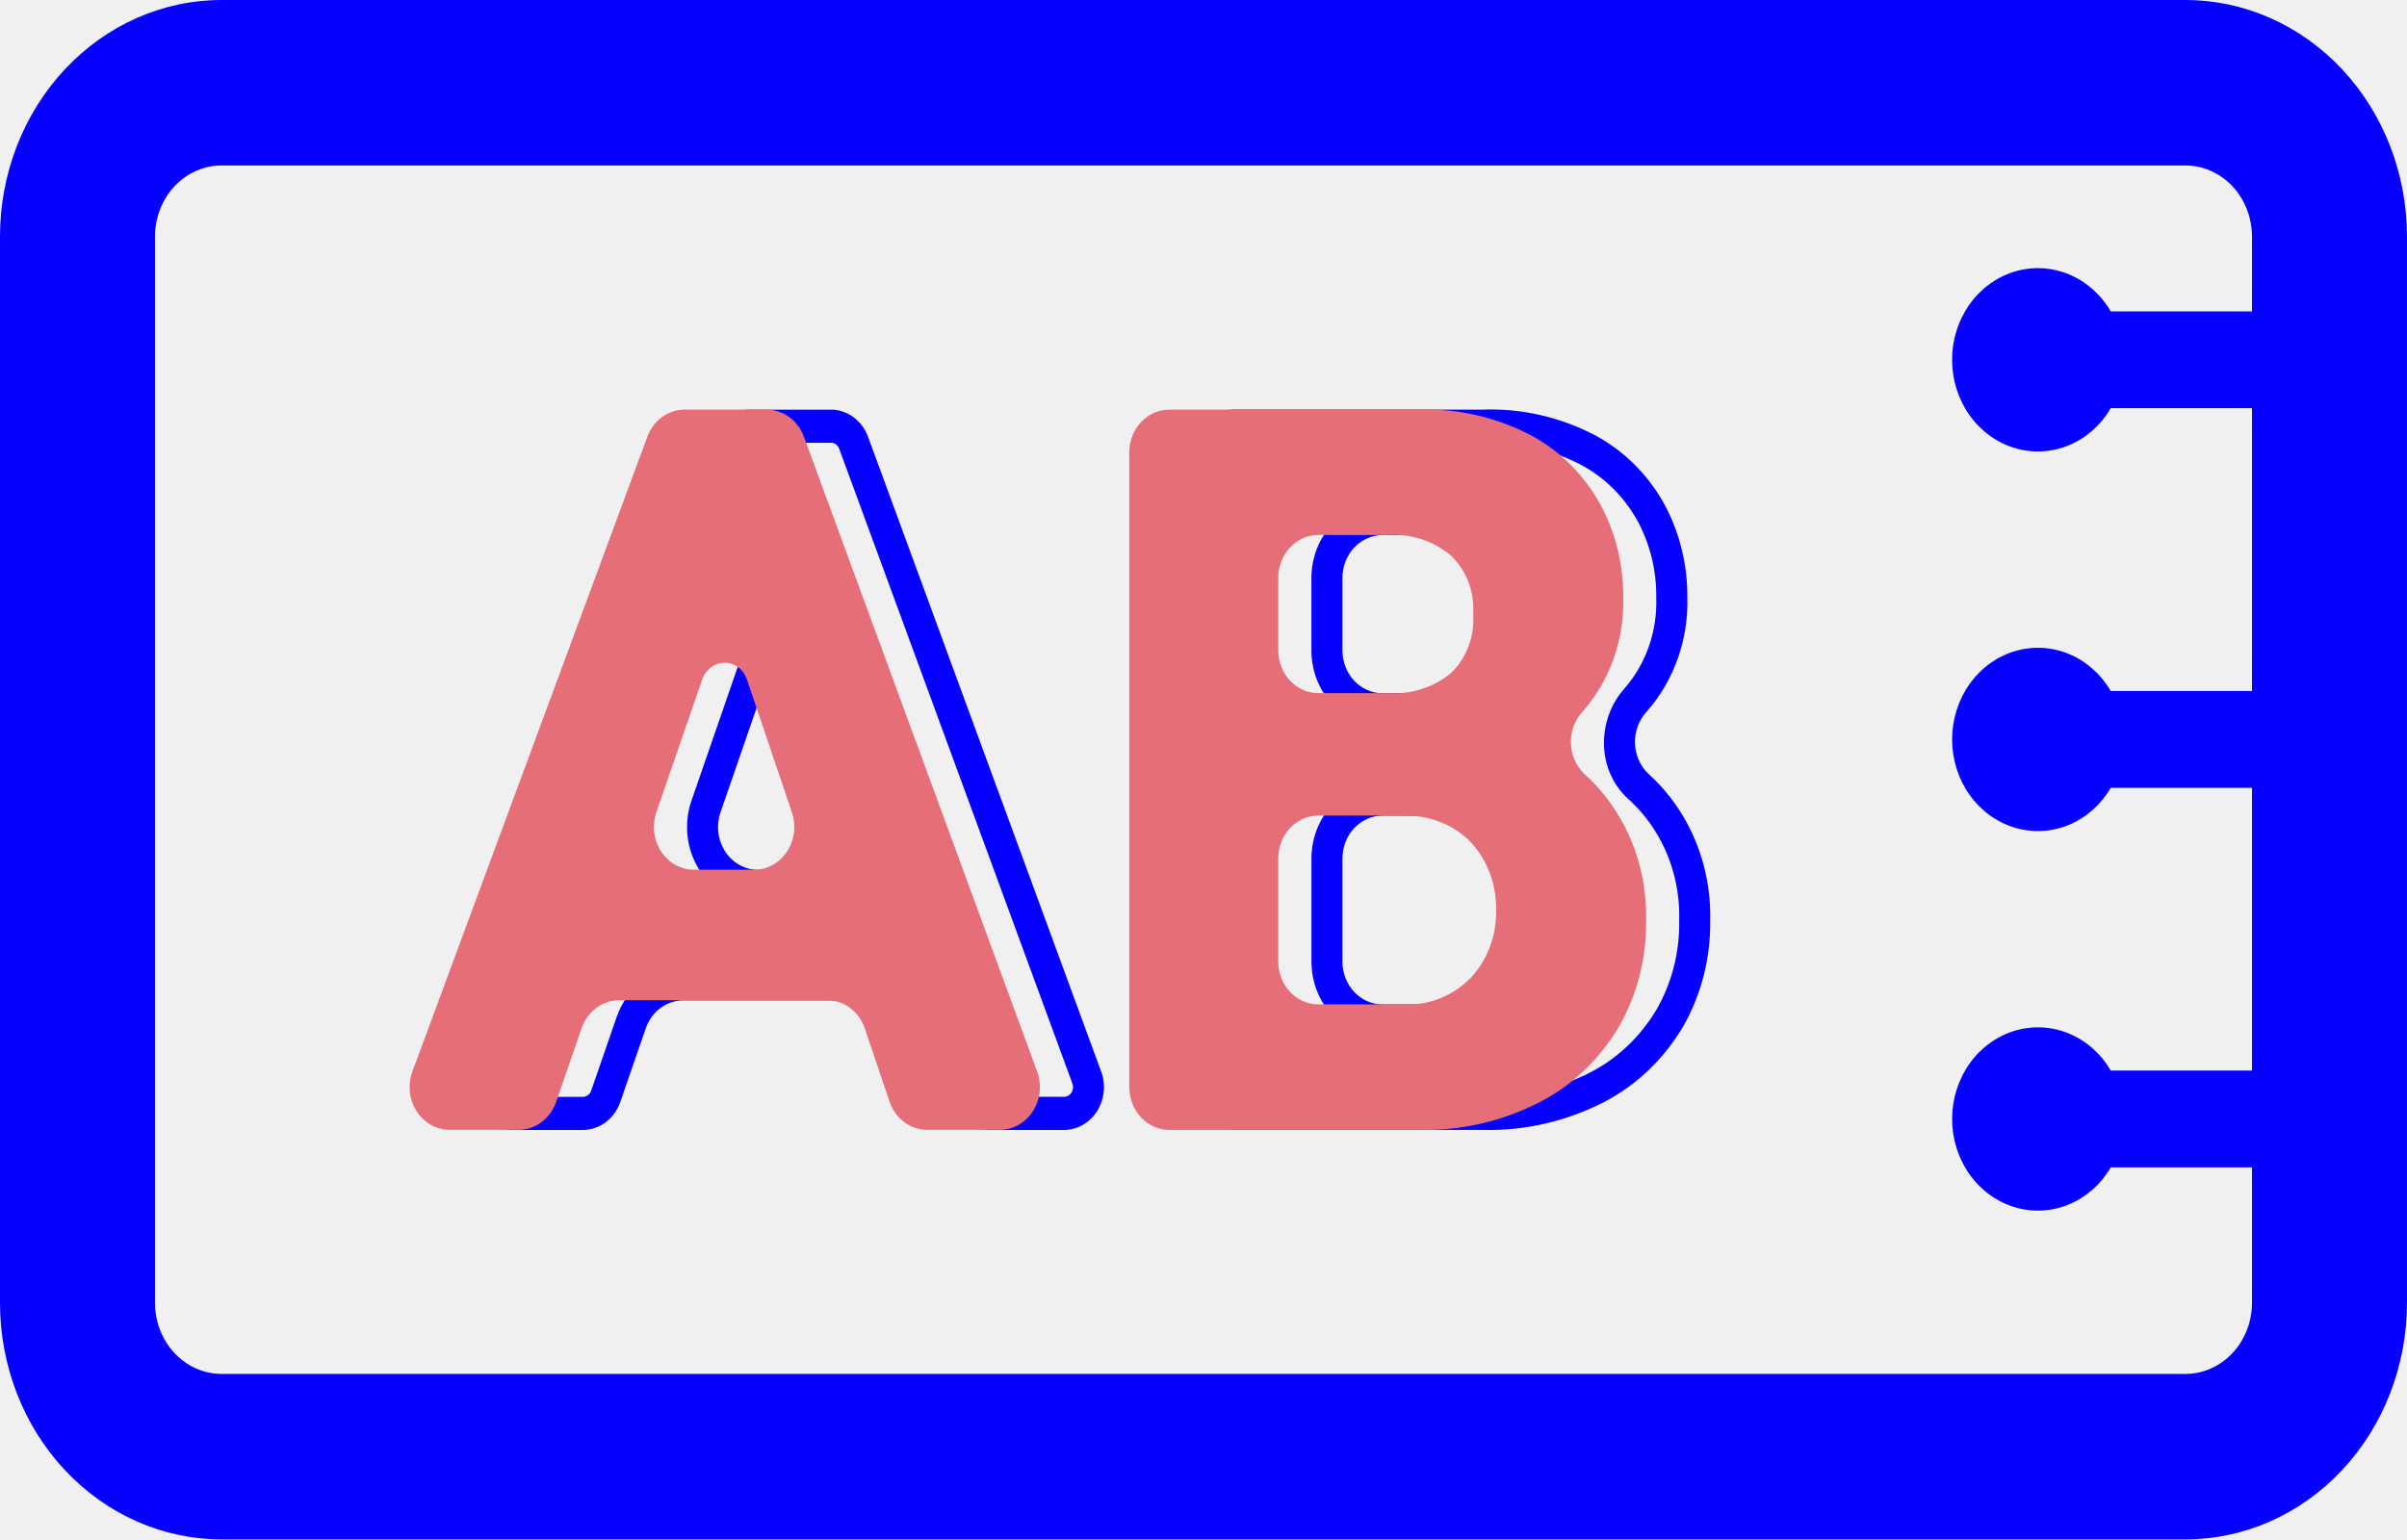
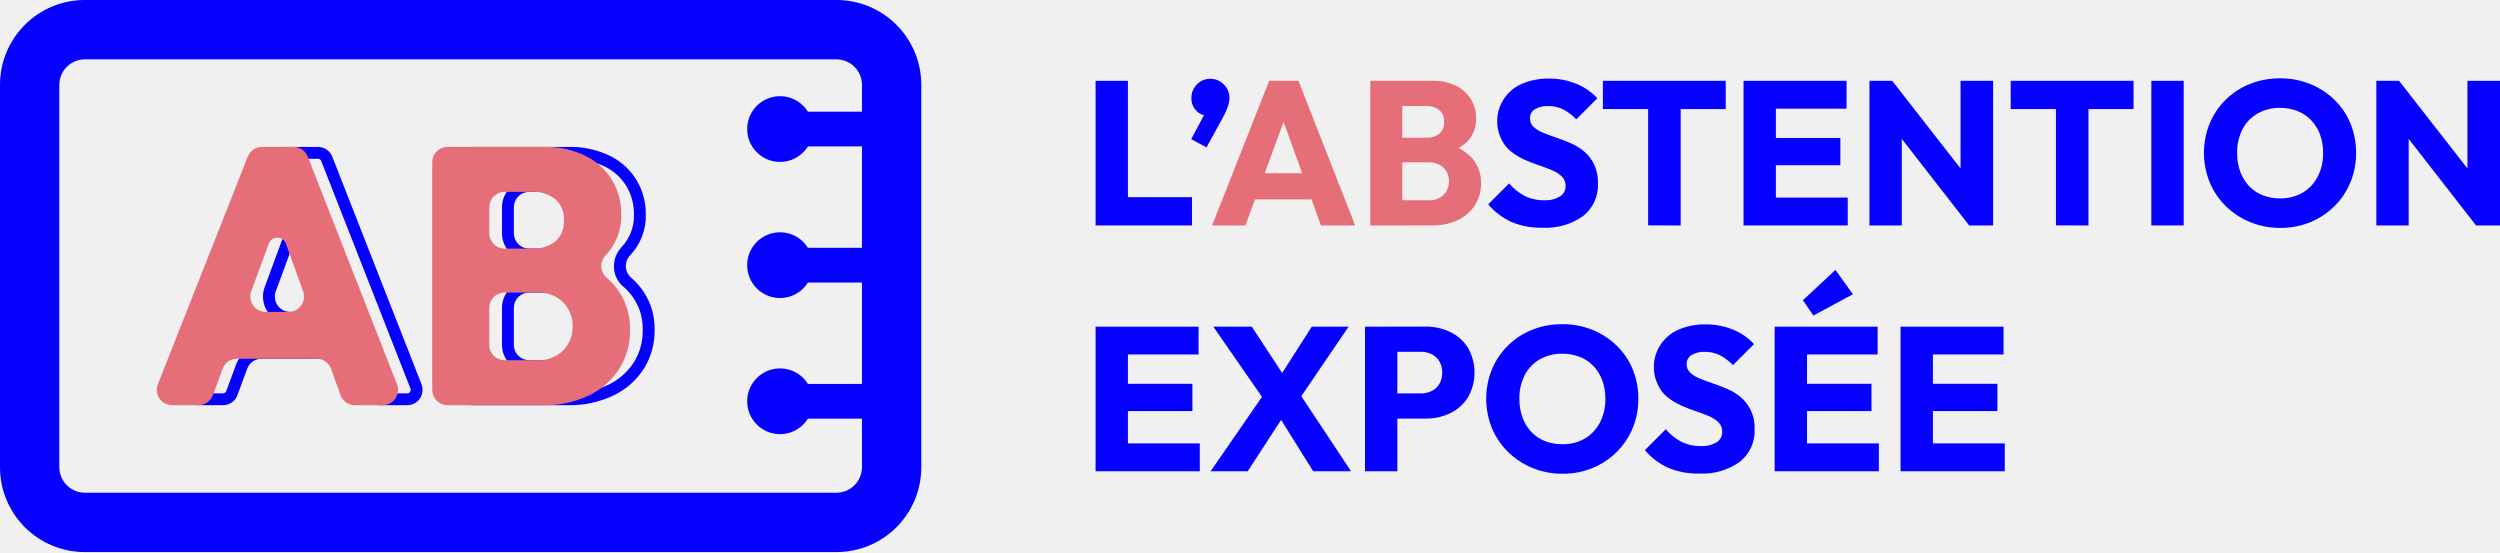
- <svg xmlns="http://www.w3.org/2000/svg" width="347" height="222" viewBox="0 0 347 222" fill="none">
-   <g clip-path="url(#clip0_274_482)">
-     <path d="M119.77 63.841C120.032 63.841 120.288 63.925 120.505 64.082C120.721 64.24 120.888 64.464 120.984 64.724L154.603 156.259C154.683 156.47 154.712 156.699 154.689 156.926C154.666 157.153 154.592 157.37 154.472 157.558C154.352 157.747 154.191 157.901 154.002 158.007C153.814 158.114 153.603 158.169 153.39 158.168H142.911C142.643 158.168 142.382 158.08 142.162 157.915C141.943 157.751 141.776 157.518 141.684 157.249L138.125 146.704C137.405 144.591 136.096 142.765 134.373 141.473C132.65 140.18 130.598 139.484 128.493 139.479H98.513C96.419 139.485 94.378 140.174 92.661 141.454C90.944 142.733 89.634 144.543 88.906 146.639L85.232 157.271C85.139 157.537 84.973 157.767 84.754 157.93C84.536 158.092 84.276 158.18 84.01 158.18H74.072C73.859 158.18 73.649 158.124 73.461 158.018C73.273 157.911 73.112 157.757 72.993 157.568C72.873 157.38 72.799 157.163 72.776 156.937C72.753 156.711 72.782 156.482 72.861 156.271L106.726 64.739C106.822 64.478 106.989 64.255 107.205 64.098C107.422 63.941 107.678 63.857 107.94 63.858H119.781L119.77 63.841ZM109.291 130.215H117.985C119.629 130.215 121.248 129.791 122.707 128.981C124.165 128.171 125.42 126.998 126.364 125.561C127.309 124.124 127.916 122.465 128.134 120.725C128.352 118.984 128.175 117.213 127.617 115.561L121.138 96.387C120.588 94.76 119.584 93.352 118.261 92.355C116.937 91.357 115.359 90.819 113.739 90.813C112.12 90.806 110.538 91.332 109.207 92.318C107.877 93.305 106.862 94.704 106.302 96.328L99.679 115.485C99.108 117.139 98.919 118.916 99.129 120.665C99.339 122.413 99.941 124.082 100.885 125.529C101.828 126.975 103.085 128.157 104.548 128.973C106.011 129.788 107.637 130.215 109.287 130.215H109.291ZM119.777 59.084H107.935C106.779 59.086 105.649 59.459 104.693 60.154C103.737 60.849 102.998 61.835 102.573 62.984L68.707 154.516C68.361 155.451 68.234 156.462 68.338 157.461C68.441 158.46 68.771 159.417 69.3 160.248C69.829 161.08 70.54 161.761 71.371 162.231C72.202 162.702 73.129 162.949 74.07 162.949H84.008C85.188 162.949 86.34 162.563 87.308 161.842C88.277 161.121 89.015 160.101 89.424 158.918L93.097 148.289C93.505 147.106 94.243 146.086 95.212 145.366C96.18 144.645 97.331 144.259 98.511 144.26H128.491C129.678 144.26 130.836 144.651 131.808 145.38C132.779 146.108 133.517 147.139 133.92 148.332L137.479 158.875C137.882 160.068 138.62 161.099 139.591 161.829C140.563 162.558 141.721 162.949 142.909 162.949H153.388C154.327 162.948 155.252 162.701 156.081 162.231C156.911 161.761 157.621 161.082 158.149 160.253C158.678 159.423 159.009 158.468 159.113 157.471C159.218 156.474 159.093 155.465 158.75 154.531L125.142 62.989C124.719 61.837 123.981 60.848 123.025 60.149C122.068 59.451 120.938 59.077 119.779 59.075L119.777 59.084ZM109.287 125.441C108.357 125.441 107.44 125.201 106.616 124.741C105.791 124.281 105.083 123.615 104.551 122.8C104.02 121.985 103.68 121.044 103.562 120.059C103.444 119.073 103.551 118.071 103.873 117.139L110.493 97.982C110.736 97.276 111.177 96.668 111.754 96.24C112.332 95.811 113.019 95.582 113.723 95.585C114.426 95.588 115.112 95.822 115.686 96.256C116.261 96.689 116.697 97.301 116.935 98.008L123.414 117.182C123.729 118.113 123.829 119.112 123.706 120.093C123.584 121.074 123.241 122.009 122.709 122.819C122.176 123.629 121.469 124.29 120.647 124.747C119.825 125.203 118.912 125.441 117.985 125.441H109.287Z" fill="#0600FF" />
-     <path d="M213.911 63.841C218.714 63.68 223.484 64.755 227.817 66.975C231.216 68.751 234.062 71.54 236.01 75.005C237.862 78.378 238.817 82.227 238.772 86.138C238.858 88.548 238.496 90.953 237.707 93.213C236.917 95.472 235.717 97.543 234.174 99.304C233.177 100.418 232.404 101.737 231.9 103.18C231.397 104.624 231.175 106.163 231.247 107.701C231.314 109.15 231.661 110.569 232.266 111.868C232.871 113.168 233.72 114.319 234.761 115.251C235.428 115.85 236.058 116.492 236.649 117.175C240.304 121.412 242.254 127.013 242.079 132.771C242.158 137.277 241.03 141.713 238.828 145.556C236.5 149.473 233.195 152.618 229.285 154.638C224.403 157.122 219.037 158.329 213.632 158.159H177.813C177.468 158.158 177.137 158.011 176.893 157.751C176.649 157.49 176.511 157.136 176.511 156.767V65.233C176.511 64.864 176.649 64.51 176.893 64.249C177.137 63.989 177.468 63.842 177.813 63.841H213.911ZM199.296 104.741H209.777C213.844 104.891 217.835 103.543 221.081 100.922C222.657 99.35 223.914 97.448 224.776 95.336C225.637 93.224 226.084 90.945 226.089 88.641C226.093 86.337 225.656 84.057 224.804 81.941C223.951 79.824 222.702 77.917 221.132 76.337C217.896 73.643 213.878 72.248 209.777 72.396H199.296C196.581 72.4 193.979 73.553 192.059 75.604C190.14 77.655 189.06 80.435 189.056 83.335V93.814C189.06 96.714 190.14 99.494 192.059 101.545C193.979 103.596 196.581 104.75 199.296 104.753V104.741ZM199.296 149.628H211.569C213.956 149.736 216.339 149.318 218.568 148.401C220.798 147.483 222.826 146.084 224.528 144.293C226.122 142.566 227.375 140.513 228.211 138.258C229.047 136.002 229.45 133.59 229.395 131.165C229.431 127.914 228.66 124.711 227.16 121.882C225.676 119.086 223.495 116.785 220.859 115.234C218.01 113.595 214.812 112.772 211.576 112.848H199.303C196.588 112.851 193.986 114.005 192.066 116.056C190.147 118.106 189.067 120.887 189.063 123.787V138.681C189.066 141.582 190.146 144.363 192.065 146.414C193.985 148.465 196.588 149.619 199.303 149.623L199.296 149.628ZM213.917 59.075H177.813C176.283 59.075 174.815 59.724 173.732 60.88C172.65 62.036 172.042 63.605 172.042 65.24V156.774C172.042 158.41 172.65 159.978 173.732 161.134C174.815 162.29 176.283 162.94 177.813 162.94H213.632C219.749 163.118 225.817 161.726 231.327 158.882C235.954 156.461 239.864 152.719 242.624 148.072C245.261 143.47 246.621 138.164 246.547 132.769C246.722 125.811 244.349 119.054 239.934 113.936C239.216 113.106 238.451 112.325 237.641 111.597C237.051 111.036 236.575 110.352 236.242 109.587C235.909 108.821 235.726 107.991 235.705 107.148C235.684 106.304 235.825 105.465 236.12 104.682C236.415 103.899 236.856 103.189 237.418 102.596L237.467 102.538C241.349 98.103 243.428 92.205 243.25 86.135C243.288 81.379 242.124 76.701 239.878 72.594C237.502 68.355 234.035 64.935 229.891 62.741C224.923 60.154 219.443 58.893 213.92 59.065L213.917 59.075ZM199.303 99.975C197.772 99.974 196.305 99.324 195.223 98.168C194.14 97.012 193.532 95.444 193.532 93.809V83.331C193.532 81.695 194.14 80.128 195.223 78.972C196.305 77.816 197.772 77.166 199.303 77.165H209.784C212.857 77.022 215.879 78.035 218.324 80.029C219.452 81.067 220.338 82.371 220.912 83.838C221.486 85.305 221.732 86.895 221.63 88.481C221.756 90.104 221.522 91.736 220.947 93.244C220.373 94.752 219.474 96.095 218.324 97.163C215.863 99.117 212.847 100.106 209.784 99.965L199.303 99.975ZM199.303 144.849C197.772 144.849 196.304 144.198 195.222 143.042C194.14 141.885 193.532 140.317 193.532 138.681V123.787C193.532 122.152 194.14 120.584 195.223 119.428C196.305 118.272 197.772 117.622 199.303 117.621H211.576C214.045 117.545 216.489 118.156 218.67 119.395C220.598 120.521 222.194 122.2 223.277 124.243C224.396 126.352 224.968 128.741 224.935 131.165C224.986 132.97 224.695 134.768 224.078 136.45C223.462 138.132 222.534 139.663 221.349 140.951C220.059 142.285 218.525 143.32 216.843 143.992C215.162 144.664 213.369 144.958 211.576 144.856L199.303 144.849Z" fill="#0600FF" />
-     <path d="M93.329 62.968L59.462 154.5C59.116 155.434 58.989 156.445 59.092 157.444C59.195 158.443 59.526 159.4 60.054 160.232C60.583 161.063 61.294 161.744 62.125 162.215C62.957 162.686 63.883 162.932 64.824 162.933H74.764C75.944 162.932 77.096 162.546 78.064 161.825C79.032 161.104 79.77 160.084 80.178 158.901L83.851 148.272C84.26 147.09 84.999 146.07 85.966 145.35C86.934 144.63 88.085 144.243 89.265 144.243H119.245C120.432 144.242 121.591 144.633 122.563 145.362C123.534 146.091 124.272 147.122 124.675 148.315L128.234 158.858C128.637 160.051 129.375 161.082 130.346 161.812C131.318 162.541 132.476 162.932 133.663 162.933H144.142C145.082 162.933 146.008 162.688 146.84 162.219C147.671 161.75 148.382 161.071 148.912 160.241C149.442 159.411 149.773 158.455 149.879 157.457C149.984 156.459 149.859 155.449 149.516 154.514L115.9 62.989C115.478 61.837 114.74 60.848 113.784 60.149C112.827 59.451 111.696 59.077 110.538 59.075H98.696C97.54 59.074 96.409 59.445 95.452 60.139C94.495 60.833 93.756 61.819 93.329 62.968ZM94.623 117.12L101.243 97.963C101.487 97.258 101.928 96.651 102.506 96.224C103.083 95.796 103.77 95.568 104.473 95.571C105.176 95.574 105.86 95.807 106.435 96.24C107.01 96.672 107.446 97.283 107.685 97.989L114.164 117.163C114.479 118.094 114.579 119.093 114.456 120.074C114.333 121.055 113.991 121.99 113.459 122.8C112.926 123.61 112.219 124.271 111.397 124.728C110.575 125.184 109.662 125.422 108.735 125.422H100.041C99.111 125.423 98.194 125.183 97.369 124.724C96.544 124.264 95.835 123.598 95.303 122.783C94.77 121.967 94.431 121.027 94.312 120.041C94.194 119.055 94.301 118.053 94.623 117.12Z" fill="#E66E78" />
-     <path d="M230.693 113.938C229.974 113.108 229.208 112.327 228.398 111.599C227.808 111.038 227.332 110.354 226.999 109.589C226.666 108.824 226.484 107.994 226.463 107.15C226.442 106.307 226.583 105.468 226.877 104.685C227.172 103.902 227.613 103.192 228.175 102.598L228.226 102.541C232.106 98.105 234.185 92.21 234.008 86.142C234.048 81.386 232.882 76.707 230.635 72.601C228.259 68.362 224.793 64.942 220.649 62.748C215.682 60.162 210.202 58.9 204.679 59.072H168.57C167.039 59.073 165.572 59.722 164.49 60.879C163.407 62.035 162.799 63.603 162.799 65.238V156.772C162.799 158.407 163.407 159.975 164.49 161.131C165.572 162.287 167.039 162.937 168.57 162.938H204.39C210.508 163.115 216.576 161.723 222.086 158.88C226.713 156.458 230.623 152.717 233.383 148.069C236.018 143.467 237.378 138.161 237.304 132.767C237.478 125.81 235.106 119.056 230.693 113.938ZM200.529 77.158C203.602 77.014 206.625 78.028 209.069 80.022C210.197 81.06 211.084 82.364 211.658 83.831C212.232 85.298 212.478 86.888 212.376 88.474C212.501 90.097 212.267 91.729 211.693 93.237C211.118 94.745 210.219 96.088 209.069 97.156C206.608 99.11 203.593 100.1 200.529 99.958H190.05C188.52 99.958 187.052 99.308 185.97 98.152C184.887 96.996 184.279 95.428 184.279 93.793V83.314C184.279 81.679 184.887 80.111 185.97 78.954C187.052 77.798 188.52 77.148 190.05 77.148L200.529 77.158ZM212.094 140.937C210.805 142.271 209.271 143.306 207.59 143.978C205.909 144.65 204.116 144.944 202.324 144.842H190.05C188.52 144.842 187.052 144.193 185.97 143.036C184.887 141.88 184.279 140.312 184.279 138.677V123.78C184.279 122.144 184.887 120.576 185.97 119.42C187.052 118.264 188.52 117.614 190.05 117.614H202.324C204.792 117.538 207.237 118.15 209.418 119.388C211.346 120.513 212.941 122.192 214.022 124.236C215.143 126.344 215.716 128.734 215.683 131.158C215.733 132.962 215.442 134.758 214.826 136.438C214.21 138.119 213.282 139.649 212.099 140.937H212.094Z" fill="#E66E78" />
-     <path d="M315.065 0H31.933C23.465 -1.99298e-07 15.344 3.593 9.355 9.989C3.367 16.386 0.002 25.061 0 34.107V187.879C0 196.926 3.364 205.603 9.353 212.001C15.341 218.399 23.464 221.993 31.933 221.993H315.065C323.534 221.993 331.656 218.399 337.645 212.001C343.633 205.603 346.998 196.926 346.998 187.879V34.107C346.996 25.061 343.631 16.386 337.643 9.989C331.654 3.593 323.533 -1.99298e-07 315.065 0ZM315.065 198.131H31.933C29.391 198.126 26.954 197.045 25.157 195.124C23.36 193.204 22.348 190.601 22.343 187.886V34.107C22.348 31.392 23.36 28.789 25.157 26.869C26.954 24.948 29.391 23.867 31.933 23.862H315.065C317.607 23.867 320.043 24.948 321.841 26.869C323.638 28.789 324.65 31.392 324.655 34.107V44.908H304.296C302.876 42.469 300.751 40.59 298.242 39.556C295.734 38.522 292.978 38.389 290.393 39.178C287.807 39.966 285.533 41.633 283.913 43.926C282.294 46.219 281.418 49.014 281.418 51.886C281.418 54.759 282.294 57.553 283.913 59.846C285.533 62.139 287.807 63.806 290.393 64.595C292.978 65.383 295.734 65.251 298.242 64.217C300.751 63.183 302.876 61.304 304.296 58.864H324.655V99.653H304.296C302.876 97.214 300.751 95.335 298.243 94.302C295.735 93.268 292.98 93.136 290.395 93.925C287.81 94.713 285.536 96.38 283.917 98.673C282.298 100.965 281.423 103.759 281.423 106.631C281.423 109.503 282.298 112.296 283.917 114.589C285.536 116.881 287.81 118.548 290.395 119.337C292.98 120.126 295.735 119.993 298.243 118.959C300.751 117.926 302.876 116.048 304.296 113.609H324.655V154.387H304.296C302.876 151.949 300.751 150.07 298.243 149.037C295.735 148.003 292.98 147.871 290.395 148.66C287.81 149.448 285.536 151.115 283.917 153.408C282.298 155.7 281.423 158.494 281.423 161.366C281.423 164.238 282.298 167.031 283.917 169.324C285.536 171.617 287.81 173.283 290.395 174.072C292.98 174.86 295.735 174.728 298.243 173.695C300.751 172.661 302.876 170.783 304.296 168.344H324.655V187.886C324.65 190.601 323.638 193.204 321.841 195.124C320.043 197.045 317.607 198.126 315.065 198.131Z" fill="#0600FF" />
+ <svg xmlns="http://www.w3.org/2000/svg" width="797" height="176" viewBox="0 0 797 176" fill="none">
+   <g clip-path="url(#clip0_376_853)">
+     <path d="M101.375 50.615C101.597 50.614 101.814 50.68 101.997 50.805C102.18 50.93 102.322 51.108 102.402 51.315L130.858 123.875C130.926 124.043 130.951 124.225 130.931 124.404C130.912 124.584 130.849 124.756 130.747 124.905C130.646 125.055 130.509 125.177 130.35 125.262C130.19 125.346 130.012 125.39 129.831 125.389H120.962C120.735 125.389 120.514 125.319 120.329 125.189C120.143 125.058 120.002 124.874 119.925 124.661L116.911 116.302C116.303 114.625 115.195 113.176 113.737 112.151C112.278 111.126 110.54 110.575 108.758 110.572H83.382C81.61 110.577 79.882 111.123 78.429 112.138C76.976 113.152 75.867 114.587 75.25 116.249L72.141 124.674C72.063 124.885 71.922 125.068 71.737 125.197C71.552 125.326 71.332 125.396 71.107 125.397H62.693C62.513 125.397 62.335 125.353 62.175 125.268C62.016 125.184 61.88 125.062 61.779 124.912C61.677 124.763 61.614 124.591 61.595 124.411C61.576 124.232 61.601 124.05 61.668 123.883L90.334 51.315C90.415 51.109 90.556 50.932 90.739 50.808C90.922 50.683 91.138 50.617 91.359 50.618H101.383L101.375 50.615ZM92.504 103.226H99.864C101.255 103.226 102.626 102.891 103.86 102.249C105.095 101.607 106.157 100.677 106.956 99.538C107.756 98.399 108.27 97.084 108.454 95.704C108.639 94.324 108.489 92.92 108.017 91.611L102.532 76.409C102.067 75.12 101.217 74.004 100.097 73.214C98.977 72.424 97.641 71.998 96.271 71.992C94.901 71.987 93.562 72.404 92.436 73.185C91.31 73.967 90.452 75.076 89.977 76.362L84.371 91.548C83.887 92.859 83.727 94.268 83.905 95.655C84.082 97.041 84.592 98.365 85.391 99.511C86.189 100.658 87.253 101.595 88.492 102.242C89.73 102.889 91.106 103.226 92.504 103.226ZM101.383 46.834H91.359C90.38 46.834 89.424 47.129 88.615 47.68C87.805 48.231 87.18 49.013 86.82 49.924L58.154 122.492C57.862 123.233 57.755 124.034 57.842 124.826C57.93 125.618 58.209 126.376 58.657 127.035C59.105 127.694 59.706 128.233 60.41 128.606C61.113 128.98 61.897 129.175 62.693 129.176H71.107C72.105 129.175 73.08 128.869 73.899 128.298C74.718 127.727 75.343 126.918 75.689 125.981L78.798 117.555C79.144 116.617 79.769 115.808 80.588 115.237C81.407 114.665 82.382 114.359 83.38 114.359H108.756C109.761 114.359 110.742 114.669 111.564 115.247C112.387 115.825 113.011 116.643 113.352 117.589L116.366 125.947C116.707 126.893 117.331 127.711 118.153 128.288C118.975 128.866 119.955 129.176 120.96 129.176H129.829C130.625 129.176 131.409 128.981 132.112 128.61C132.815 128.238 133.417 127.7 133.866 127.042C134.314 126.384 134.595 125.627 134.684 124.836C134.773 124.045 134.668 123.244 134.378 122.503L105.921 49.935C105.563 49.022 104.939 48.238 104.129 47.685C103.32 47.132 102.363 46.835 101.383 46.834ZM92.504 99.441C91.716 99.441 90.941 99.251 90.243 98.886C89.545 98.522 88.945 97.994 88.495 97.347C88.045 96.701 87.758 95.955 87.658 95.174C87.558 94.392 87.648 93.599 87.921 92.859L93.527 77.672C93.733 77.113 94.105 76.632 94.594 76.292C95.083 75.953 95.664 75.772 96.259 75.774C96.854 75.777 97.434 75.962 97.92 76.305C98.406 76.648 98.775 77.132 98.977 77.692L104.461 92.895C104.728 93.633 104.812 94.425 104.709 95.202C104.605 95.98 104.315 96.721 103.865 97.363C103.414 98.005 102.816 98.529 102.12 98.891C101.424 99.252 100.652 99.441 99.868 99.441H92.504Z" fill="#0600FF" />
+     <path d="M181.058 50.615C185.123 50.487 189.159 51.339 192.826 53.099C195.704 54.506 198.113 56.716 199.761 59.463C201.33 62.138 202.139 65.19 202.101 68.291C202.173 70.202 201.866 72.109 201.198 73.901C200.529 75.692 199.512 77.334 198.205 78.729C197.363 79.613 196.709 80.659 196.284 81.803C195.858 82.948 195.67 84.167 195.731 85.387C195.788 86.535 196.082 87.66 196.594 88.69C197.106 89.719 197.825 90.632 198.706 91.37C199.27 91.846 199.804 92.356 200.304 92.897C203.399 96.255 205.05 100.697 204.9 105.262C204.967 108.834 204.012 112.351 202.146 115.397C200.176 118.502 197.379 120.996 194.071 122.598C189.938 124.565 185.396 125.521 180.821 125.387H150.502C150.21 125.387 149.93 125.27 149.723 125.063C149.516 124.857 149.4 124.576 149.4 124.284V51.718C149.4 51.425 149.516 51.145 149.723 50.938C149.93 50.732 150.21 50.615 150.502 50.615H181.058ZM168.688 83.038H177.557C180.999 83.157 184.377 82.088 187.125 80.01C188.459 78.764 189.523 77.257 190.252 75.582C190.982 73.908 191.36 72.101 191.364 70.275C191.369 68.448 190.999 66.64 190.277 64.962C189.556 63.284 188.498 61.772 187.17 60.519C184.431 58.383 181.028 57.277 177.557 57.395H168.688C166.39 57.398 164.187 58.312 162.562 59.938C160.937 61.564 160.023 63.768 160.02 66.068V74.373C160.023 76.672 160.937 78.877 162.562 80.503C164.187 82.129 166.39 83.043 168.688 83.046V83.038ZM168.688 118.622H179.076C181.096 118.707 183.112 118.376 184.999 117.649C186.886 116.921 188.603 115.814 190.045 114.394C191.394 113.025 192.454 111.398 193.162 109.61C193.869 107.822 194.21 105.909 194.164 103.987C194.195 101.409 193.542 98.87 192.272 96.627C191.018 94.41 189.172 92.585 186.941 91.357C184.529 90.057 181.822 89.405 179.083 89.465H168.695C166.397 89.467 164.194 90.382 162.569 92.008C160.944 93.633 160.03 95.838 160.028 98.137V109.946C160.03 112.245 160.944 114.449 162.569 116.075C164.194 117.701 166.397 118.616 168.695 118.618L168.688 118.622ZM181.065 46.834H150.502C149.207 46.834 147.964 47.349 147.048 48.265C146.132 49.182 145.617 50.425 145.617 51.722V124.288C145.617 125.584 146.132 126.827 147.048 127.744C147.964 128.661 149.207 129.176 150.502 129.176H180.821C185.998 129.318 191.134 128.218 195.799 125.968C199.715 124.047 203.024 121.08 205.361 117.396C207.592 113.748 208.744 109.542 208.682 105.266C208.77 102.08 208.137 98.916 206.831 96.01C205.526 93.104 203.581 90.53 201.142 88.481C200.643 88.036 200.24 87.493 199.958 86.886C199.676 86.28 199.522 85.621 199.504 84.953C199.486 84.284 199.606 83.618 199.855 82.998C200.104 82.377 200.478 81.813 200.953 81.343L200.985 81.297C204.27 77.78 206.029 73.105 205.879 68.293C205.913 64.522 204.926 60.813 203.024 57.558C201.013 54.197 198.079 51.486 194.572 49.746C190.368 47.694 185.729 46.694 181.054 46.832L181.065 46.834ZM168.695 79.257C168.054 79.258 167.418 79.131 166.825 78.886C166.233 78.64 165.694 78.28 165.24 77.826C164.787 77.372 164.427 76.833 164.182 76.24C163.936 75.647 163.81 75.011 163.81 74.369V66.064C163.81 65.422 163.936 64.786 164.182 64.193C164.427 63.6 164.787 63.061 165.24 62.607C165.694 62.153 166.233 61.793 166.825 61.547C167.418 61.302 168.054 61.176 168.695 61.176H177.565C180.166 61.061 182.724 61.864 184.793 63.447C185.748 64.269 186.498 65.303 186.984 66.466C187.47 67.629 187.678 68.89 187.592 70.147C187.698 71.434 187.5 72.727 187.014 73.922C186.527 75.118 185.766 76.182 184.793 77.028C182.71 78.578 180.158 79.363 177.565 79.25L168.695 79.257ZM168.695 114.833C168.054 114.834 167.418 114.707 166.825 114.462C166.233 114.216 165.694 113.856 165.24 113.402C164.787 112.949 164.427 112.41 164.182 111.816C163.936 111.223 163.81 110.588 163.81 109.946V98.139C163.81 97.497 163.936 96.862 164.182 96.268C164.427 95.675 164.787 95.136 165.24 94.682C165.694 94.228 166.233 93.868 166.825 93.623C167.418 93.377 168.054 93.251 168.695 93.251H179.083C181.173 93.191 183.242 93.675 185.088 94.655C186.72 95.549 188.07 96.88 188.986 98.501C189.934 100.172 190.419 102.067 190.391 103.988C190.433 105.42 190.186 106.845 189.664 108.178C189.142 109.512 188.356 110.726 187.353 111.747C186.261 112.804 184.963 113.624 183.541 114.156C182.118 114.689 180.6 114.922 179.083 114.841L168.695 114.833Z" fill="#0600FF" />
+     <path d="M78.996 49.92L50.33 122.488C50.037 123.229 49.93 124.03 50.018 124.822C50.106 125.614 50.385 126.372 50.833 127.031C51.28 127.69 51.882 128.23 52.585 128.603C53.289 128.976 54.073 129.171 54.869 129.172H63.281C64.279 129.172 65.254 128.866 66.073 128.295C66.892 127.724 67.517 126.915 67.863 125.978L70.974 117.551C71.319 116.613 71.944 115.804 72.763 115.233C73.583 114.661 74.557 114.355 75.556 114.355H100.945C101.95 114.355 102.93 114.666 103.752 115.244C104.574 115.822 105.198 116.639 105.539 117.585L108.553 125.944C108.894 126.889 109.519 127.707 110.341 128.285C111.163 128.863 112.144 129.172 113.149 129.172H122.019C122.813 129.171 123.596 128.976 124.298 128.603C125.001 128.231 125.602 127.693 126.049 127.035C126.496 126.378 126.776 125.621 126.865 124.83C126.954 124.04 126.848 123.24 126.557 122.5L98.108 49.932C97.75 49.019 97.126 48.234 96.317 47.681C95.507 47.128 94.55 46.831 93.57 46.83H83.546C82.566 46.828 81.607 47.122 80.795 47.673C79.984 48.224 79.357 49.008 78.996 49.92ZM80.091 92.852L85.697 77.664C85.903 77.106 86.275 76.624 86.764 76.285C87.253 75.945 87.834 75.765 88.429 75.767C89.024 75.769 89.604 75.954 90.09 76.297C90.576 76.641 90.945 77.125 91.147 77.685L96.632 92.888C96.897 93.626 96.982 94.417 96.878 95.195C96.773 95.972 96.484 96.713 96.033 97.356C95.582 97.997 94.984 98.521 94.288 98.883C93.593 99.245 92.82 99.434 92.036 99.434H84.681C83.893 99.434 83.117 99.245 82.418 98.88C81.72 98.516 81.12 97.989 80.669 97.342C80.218 96.696 79.93 95.95 79.829 95.168C79.729 94.386 79.819 93.592 80.091 92.852Z" fill="#E66E78" />
+     <path d="M195.262 90.331C194.655 89.672 194.006 89.053 193.32 88.477C192.82 88.032 192.417 87.49 192.135 86.883C191.853 86.276 191.698 85.618 191.681 84.949C191.663 84.28 191.783 83.615 192.032 82.994C192.281 82.373 192.655 81.81 193.131 81.339L193.172 81.295C196.457 77.778 198.217 73.103 198.067 68.291C198.1 64.52 197.114 60.811 195.211 57.556C193.201 54.195 190.267 51.483 186.759 49.744C182.555 47.693 177.917 46.693 173.241 46.83H142.682C142.04 46.83 141.405 46.956 140.812 47.202C140.219 47.447 139.681 47.807 139.227 48.261C138.773 48.715 138.414 49.254 138.168 49.847C137.923 50.44 137.797 51.076 137.797 51.718V124.284C137.797 124.926 137.923 125.562 138.168 126.155C138.414 126.748 138.773 127.287 139.227 127.741C139.681 128.195 140.219 128.555 140.812 128.8C141.405 129.046 142.04 129.172 142.682 129.172H172.997C178.174 129.315 183.31 128.215 187.975 125.964C191.892 124.044 195.201 121.077 197.537 117.392C199.769 113.745 200.921 109.538 200.858 105.262C201.006 99.746 198.999 94.39 195.262 90.331ZM169.731 61.172C172.332 61.058 174.891 61.861 176.959 63.443C177.914 64.265 178.664 65.299 179.15 66.462C179.635 67.626 179.843 68.886 179.756 70.144C179.865 71.43 179.67 72.725 179.185 73.921C178.701 75.118 177.942 76.184 176.969 77.032C174.886 78.582 172.334 79.366 169.741 79.254H160.869C159.574 79.254 158.331 78.739 157.415 77.822C156.499 76.905 155.984 75.662 155.984 74.366V66.06C155.984 65.418 156.111 64.783 156.356 64.19C156.602 63.597 156.961 63.058 157.415 62.604C157.869 62.15 158.407 61.79 159 61.544C159.592 61.299 160.228 61.172 160.869 61.172H169.731ZM179.52 111.736C178.428 112.793 177.129 113.613 175.706 114.145C174.283 114.677 172.765 114.911 171.248 114.83H160.86C159.564 114.83 158.322 114.315 157.406 113.398C156.49 112.482 155.975 111.238 155.975 109.942V98.139C155.975 96.843 156.49 95.6 157.406 94.683C158.322 93.766 159.564 93.251 160.86 93.251H171.248C173.337 93.192 175.406 93.675 177.252 94.655C178.884 95.549 180.235 96.881 181.152 98.501C182.099 100.173 182.584 102.067 182.555 103.989C182.597 105.417 182.35 106.84 181.83 108.171C181.309 109.502 180.525 110.715 179.526 111.736H179.52Z" fill="#E66E78" />
+     <path d="M266.68 0H27.029C19.86 0 12.985 2.849 7.917 7.921C2.848 12.993 0 19.873 0 27.046V148.956C-8.68938e-09 152.508 0.699 156.025 2.057 159.306C3.416 162.587 5.407 165.569 7.917 168.08C10.427 170.591 13.406 172.583 16.685 173.942C19.965 175.301 23.479 176 27.029 176H266.68C270.229 176 273.744 175.301 277.023 173.942C280.302 172.583 283.282 170.591 285.792 168.08C288.302 165.569 290.293 162.587 291.651 159.306C293.009 156.025 293.708 152.508 293.708 148.956V27.046C293.708 23.494 293.009 19.977 291.651 16.696C290.293 13.414 288.302 10.433 285.792 7.921C283.282 5.41 280.302 3.418 277.023 2.059C273.744 0.7 270.229 0 266.68 0ZM266.68 157.077H27.029C24.877 157.073 22.816 156.216 21.294 154.694C19.773 153.172 18.916 151.109 18.912 148.956V27.046C18.916 24.893 19.772 22.829 21.294 21.307C22.815 19.785 24.877 18.927 27.029 18.924H266.68C268.831 18.927 270.893 19.785 272.415 21.307C273.936 22.829 274.793 24.893 274.797 27.046V35.61H257.562C256.361 33.677 254.562 32.188 252.44 31.368C250.317 30.549 247.985 30.444 245.797 31.069C243.609 31.694 241.684 33.016 240.314 34.833C238.944 36.651 238.202 38.866 238.202 41.142C238.202 43.419 238.944 45.634 240.314 47.452C241.684 49.269 243.609 50.591 245.797 51.216C247.985 51.841 250.317 51.736 252.44 50.917C254.562 50.097 256.361 48.608 257.562 46.675H274.797V79.004H257.562C256.361 77.07 254.562 75.58 252.439 74.76C250.315 73.941 247.983 73.835 245.795 74.461C243.606 75.086 241.681 76.408 240.31 78.225C238.94 80.043 238.198 82.259 238.198 84.536C238.198 86.813 238.94 89.029 240.31 90.847C241.681 92.665 243.606 93.986 245.795 94.611C247.983 95.237 250.315 95.131 252.439 94.312C254.562 93.492 256.361 92.002 257.562 90.068H274.797V122.399H257.562C256.361 120.466 254.563 118.976 252.44 118.157C250.317 117.337 247.985 117.232 245.797 117.857C243.609 118.482 241.684 119.803 240.313 121.621C238.943 123.439 238.202 125.654 238.202 127.931C238.202 130.207 238.943 132.422 240.313 134.24C241.684 136.057 243.609 137.379 245.797 138.004C247.985 138.629 250.317 138.524 252.44 137.704C254.563 136.885 256.361 135.395 257.562 133.462H274.797V148.956C274.792 151.109 273.935 153.172 272.414 154.694C270.893 156.216 268.831 157.073 266.68 157.077Z" fill="#0600FF" />
+     <path d="M349.273 71.87V25.762H359.582V71.87H349.273ZM357.237 71.87V62.856H380.014V71.87H357.237Z" fill="#0600FF" />
+     <path d="M379.75 44.374L384.514 35.429L387.517 34.643C387.233 35.222 386.858 35.751 386.407 36.21C386.215 36.416 385.982 36.581 385.724 36.693C385.466 36.805 385.187 36.863 384.905 36.863C384.24 36.855 383.583 36.709 382.977 36.434C382.371 36.159 381.829 35.761 381.384 35.266C380.871 34.746 380.468 34.129 380.199 33.45C379.93 32.771 379.8 32.045 379.818 31.315C379.799 30.499 379.945 29.688 380.248 28.931C380.55 28.173 381.003 27.485 381.579 26.907C382.133 26.325 382.802 25.865 383.543 25.556C384.284 25.246 385.082 25.094 385.885 25.11C386.677 25.107 387.461 25.265 388.19 25.574C388.919 25.883 389.578 26.337 390.127 26.907C390.72 27.475 391.189 28.16 391.504 28.919C391.819 29.677 391.973 30.493 391.956 31.315C391.933 32.137 391.79 32.951 391.53 33.731C391.104 34.974 390.57 36.178 389.932 37.327L384.637 46.993L379.75 44.374Z" fill="#0600FF" />
+     <path d="M386.41 71.87L404.618 25.762H413.951L432.029 71.87H421.123L407.351 33.663H411.133L397.037 71.87H386.41ZM396.851 63.574V55.215H421.915V63.574H396.851Z" fill="#E66E78" />
+     <path d="M436.859 71.87V25.762H447.042V71.87H436.859ZM444.755 71.87V63.837H455.591C456.441 63.882 457.29 63.752 458.087 63.454C458.884 63.156 459.611 62.698 460.223 62.107C460.785 61.534 461.226 60.853 461.518 60.105C461.811 59.357 461.949 58.557 461.925 57.755C461.94 56.68 461.671 55.621 461.144 54.685C460.623 53.779 459.862 53.034 458.944 52.534C457.91 51.988 456.753 51.719 455.584 51.752H444.761V43.916H454.748C456.2 43.98 457.629 43.54 458.795 42.672C459.339 42.198 459.765 41.603 460.037 40.934C460.309 40.265 460.42 39.541 460.361 38.822C460.409 38.117 460.292 37.411 460.02 36.76C459.749 36.108 459.329 35.529 458.795 35.067C457.637 34.18 456.205 33.728 454.748 33.792H444.761V25.759H456.703C459.319 25.686 461.914 26.245 464.268 27.39C466.23 28.366 467.871 29.885 468.996 31.767C470.058 33.59 470.609 35.667 470.592 37.777C470.677 40.47 469.692 43.087 467.852 45.055C465.633 47.196 462.807 48.599 459.761 49.072L460.021 45.613C463.433 46.093 466.596 47.675 469.028 50.117C471.118 52.39 472.241 55.388 472.158 58.476C472.196 60.87 471.552 63.226 470.303 65.269C468.994 67.332 467.141 68.993 464.949 70.068C462.338 71.33 459.462 71.947 456.564 71.866L444.755 71.87Z" fill="#E66E78" />
+     <path d="M491.685 72.593C488.315 72.684 484.963 72.06 481.851 70.763C479.003 69.451 476.475 67.534 474.441 65.146L481.098 58.485C482.477 60.102 484.15 61.444 486.027 62.44C487.982 63.41 490.143 63.891 492.324 63.842C494.072 63.941 495.809 63.521 497.319 62.635C497.879 62.289 498.339 61.802 498.653 61.223C498.968 60.644 499.126 59.993 499.112 59.335C499.132 58.784 499.043 58.235 498.848 57.719C498.653 57.204 498.357 56.733 497.977 56.334C497.084 55.463 496.03 54.775 494.874 54.309C493.571 53.742 492.157 53.208 490.632 52.706C489.067 52.191 487.531 51.593 486.03 50.912C484.519 50.236 483.094 49.381 481.787 48.365C480.478 47.329 479.419 46.012 478.689 44.51C477.883 42.912 477.415 41.164 477.316 39.377C477.218 37.59 477.489 35.801 478.114 34.124C478.739 32.447 479.704 30.917 480.948 29.631C482.193 28.345 483.689 27.33 485.344 26.65C488.013 25.548 490.879 25.004 493.765 25.051C496.809 25.01 499.828 25.589 502.641 26.754C505.144 27.781 507.394 29.341 509.233 31.326L502.51 38.051C501.299 36.752 499.874 35.669 498.299 34.849C496.824 34.142 495.206 33.785 493.571 33.807C492.089 33.731 490.617 34.083 489.329 34.819C488.832 35.12 488.425 35.547 488.149 36.058C487.873 36.569 487.738 37.144 487.759 37.724C487.743 38.244 487.839 38.761 488.042 39.24C488.245 39.719 488.549 40.148 488.934 40.498C489.849 41.298 490.9 41.929 492.037 42.36C493.319 42.886 494.733 43.41 496.279 43.931C497.824 44.452 499.369 45.05 500.912 45.725C502.44 46.393 503.86 47.286 505.124 48.374C506.415 49.504 507.468 50.881 508.222 52.424C509.088 54.327 509.502 56.405 509.43 58.495C509.52 60.469 509.14 62.437 508.323 64.236C507.506 66.036 506.274 67.616 504.729 68.847C500.936 71.55 496.333 72.871 491.685 72.593Z" fill="#0600FF" />
+     <path d="M511 34.776V25.762H550.162V34.776H511ZM525.426 71.866V26.349H535.803V71.87L525.426 71.866Z" fill="#0600FF" />
+     <path d="M555.84 71.87V25.762H566.149V71.87H555.84ZM563.735 34.643V25.762H588.678V34.643H563.735ZM563.735 52.668V43.984H586.709V52.668H563.735ZM563.735 71.87V62.989H589.056V71.87H563.735Z" fill="#0600FF" />
+     <path d="M595.98 71.87V25.762H603.224L606.289 34.971V71.872L595.98 71.87ZM627.765 71.87L600.678 37.06L603.224 25.762L630.375 60.572L627.765 71.87ZM627.765 71.87L625.025 62.661V25.761H635.402V71.868L627.765 71.87Z" fill="#0600FF" />
+     <path d="M641.008 34.776V25.762H680.17V34.776H641.008ZM655.432 71.866V26.349H665.809V71.87L655.432 71.866Z" fill="#0600FF" />
+     <path d="M685.848 71.87V25.762H696.158V71.87H685.848Z" fill="#0600FF" />
+     <path d="M727.032 72.655C723.723 72.689 720.44 72.067 717.372 70.825C714.477 69.647 711.839 67.917 709.605 65.731C707.393 63.567 705.64 60.979 704.45 58.122C702.012 52.102 702.012 45.368 704.45 39.348C705.636 36.504 707.378 33.926 709.575 31.767C711.772 29.608 714.379 27.91 717.242 26.775C720.315 25.556 723.596 24.945 726.902 24.977C730.175 24.948 733.423 25.558 736.462 26.775C739.34 27.936 741.967 29.642 744.198 31.801C746.408 33.945 748.152 36.522 749.322 39.37C750.536 42.365 751.146 45.572 751.114 48.804C751.141 52.02 750.519 55.21 749.286 58.18C748.107 61.015 746.378 63.588 744.198 65.75C742.004 67.915 739.41 69.634 736.562 70.812C733.54 72.057 730.3 72.684 727.032 72.655ZM726.902 63.248C729.419 63.306 731.904 62.675 734.088 61.422C736.13 60.204 737.791 58.44 738.884 56.328C740.073 53.985 740.667 51.385 740.613 48.758C740.636 46.768 740.306 44.789 739.637 42.915C739.023 41.215 738.067 39.659 736.829 38.343C735.604 37.054 734.11 36.051 732.454 35.404C730.688 34.715 728.805 34.371 726.909 34.392C724.388 34.336 721.897 34.955 719.695 36.186C717.646 37.366 715.981 39.112 714.899 41.215C713.723 43.553 713.139 46.143 713.196 48.758C713.171 50.781 713.503 52.793 714.176 54.7C714.782 56.413 715.737 57.981 716.981 59.304C718.199 60.59 719.684 61.593 721.33 62.243C723.105 62.935 724.997 63.276 726.902 63.248Z" fill="#0600FF" />
+     <path d="M757.578 71.87V25.762H764.821L767.889 34.971V71.872L757.578 71.87ZM789.363 71.87L762.276 37.06L764.821 25.762L791.979 60.572L789.363 71.87ZM789.363 71.87L786.623 62.661V25.761H797V71.868L789.363 71.87Z" fill="#0600FF" />
+     <path d="M349.273 150.239V104.132H359.582V150.239H349.273ZM357.169 113.013V104.132H382.102V113.013H357.169ZM357.169 131.038V122.361H380.141V131.047L357.169 131.038ZM357.169 150.239V141.359H382.492V150.239H357.169Z" fill="#0600FF" />
+     <path d="M385.945 150.239L402.983 125.554L410.941 129.993L397.759 150.241L385.945 150.239ZM418.646 150.239L405.85 129.73H404.547L386.793 104.132H399.066L411.726 123.465H412.964L430.719 150.239H418.646ZM413.367 128.491L405.468 124.051L418.195 104.132H429.941L413.367 128.491Z" fill="#0600FF" />
+     <path d="M435.168 150.239V104.132H445.477V150.239H435.168ZM443.064 133.454V125.421H452.987C454.171 125.436 455.343 125.177 456.412 124.664C457.429 124.167 458.28 123.383 458.859 122.409C459.491 121.318 459.807 120.073 459.77 118.813C459.811 117.534 459.495 116.269 458.859 115.159C458.28 114.186 457.429 113.403 456.412 112.907C455.344 112.393 454.171 112.134 452.987 112.15H443.06V104.119H454.481C457.226 104.08 459.942 104.684 462.412 105.881C464.723 107.005 466.669 108.759 468.025 110.943C469.373 113.335 470.081 116.034 470.081 118.78C470.081 121.526 469.373 124.225 468.025 126.617C466.67 128.801 464.723 130.556 462.412 131.679C459.942 132.877 457.226 133.48 454.481 133.441L443.064 133.454Z" fill="#0600FF" />
+     <path d="M498.216 151.025C494.907 151.057 491.624 150.436 488.556 149.195C485.661 148.017 483.022 146.287 480.787 144.101C478.575 141.937 476.822 139.349 475.633 136.492C473.195 130.471 473.195 123.738 475.633 117.718C476.819 114.874 478.561 112.296 480.758 110.137C482.955 107.978 485.561 106.28 488.423 105.145C491.497 103.926 494.777 103.315 498.083 103.347C501.357 103.318 504.605 103.928 507.645 105.145C510.523 106.305 513.15 108.012 515.38 110.171C517.59 112.315 519.334 114.891 520.503 117.74C521.718 120.736 522.327 123.943 522.296 127.175C522.324 130.392 521.701 133.582 520.467 136.552C519.29 139.388 517.56 141.961 515.38 144.122C513.185 146.287 510.592 148.006 507.744 149.184C504.722 150.427 501.483 151.053 498.216 151.025ZM498.083 141.618C500.601 141.676 503.086 141.045 505.27 139.792C507.313 138.575 508.974 136.81 510.066 134.698C511.256 132.355 511.85 129.755 511.794 127.128C511.819 125.138 511.488 123.159 510.819 121.285C510.206 119.584 509.25 118.027 508.01 116.713C506.786 115.424 505.293 114.42 503.638 113.774C501.871 113.085 499.988 112.741 498.091 112.761C495.57 112.706 493.08 113.325 490.878 114.555C488.829 115.736 487.164 117.482 486.082 119.585C484.906 121.922 484.321 124.512 484.38 127.128C484.354 129.151 484.687 131.163 485.362 133.07C485.968 134.782 486.922 136.35 488.164 137.674C489.384 138.958 490.868 139.961 492.514 140.613C494.291 141.306 496.186 141.647 498.093 141.618H498.083Z" fill="#0600FF" />
+     <path d="M541.615 150.957C538.249 151.047 534.901 150.423 531.792 149.127C528.944 147.816 526.415 145.899 524.383 143.51L531.04 136.849C532.418 138.467 534.089 139.809 535.966 140.804C537.921 141.774 540.082 142.255 542.264 142.206C544.012 142.305 545.75 141.885 547.26 140.999C547.82 140.653 548.28 140.166 548.595 139.587C548.909 139.008 549.067 138.357 549.053 137.699C549.074 137.148 548.984 136.599 548.789 136.083C548.595 135.568 548.298 135.097 547.918 134.698C547.025 133.827 545.971 133.139 544.815 132.673C543.514 132.108 542.1 131.573 540.573 131.07C539.008 130.555 537.472 129.956 535.972 129.276C534.461 128.6 533.037 127.745 531.73 126.729C530.421 125.693 529.361 124.376 528.63 122.874C527.824 121.276 527.357 119.528 527.259 117.741C527.16 115.954 527.432 114.165 528.057 112.488C528.682 110.811 529.647 109.281 530.891 107.995C532.136 106.709 533.632 105.694 535.287 105.014C537.956 103.912 540.822 103.367 543.709 103.415C546.752 103.374 549.772 103.954 552.584 105.118C555.087 106.142 557.336 107.7 559.176 109.683L552.452 116.408C551.241 115.108 549.818 114.025 548.242 113.206C546.767 112.498 545.149 112.141 543.514 112.162C542.032 112.086 540.559 112.437 539.27 113.174C538.774 113.475 538.366 113.903 538.091 114.414C537.815 114.925 537.68 115.5 537.7 116.081C537.684 116.601 537.781 117.118 537.984 117.597C538.187 118.076 538.492 118.505 538.877 118.855C539.792 119.655 540.843 120.286 541.98 120.717C543.262 121.243 544.676 121.767 546.222 122.288C547.768 122.809 549.312 123.407 550.855 124.081C552.383 124.75 553.802 125.643 555.065 126.731C556.358 127.86 557.412 129.237 558.165 130.78C559.03 132.684 559.443 134.761 559.371 136.851C559.461 138.825 559.081 140.793 558.265 142.593C557.448 144.392 556.216 145.972 554.672 147.204C550.876 149.911 546.268 151.235 541.615 150.957Z" fill="#0600FF" />
+     <path d="M565.762 150.239V104.132H576.07V150.239H565.762ZM573.657 113.013V104.132H598.591V113.013H573.657ZM573.657 131.038V122.361H596.631V131.047L573.657 131.038ZM573.657 150.239V141.359H598.98V150.239H573.657ZM578.096 100.605L574.769 95.706L585.146 86.043L590.691 93.813L578.096 100.605Z" fill="#0600FF" />
+     <path d="M605.902 150.239V104.132H616.211V150.239H605.902ZM613.798 113.013V104.132H638.731V113.013H613.798ZM613.798 131.038V122.361H636.772V131.047L613.798 131.038ZM613.798 150.239V141.359H639.121V150.239H613.798Z" fill="#0600FF" />
  </g>
  <defs>
-     <clipPath id="clip0_274_482">
-       <rect width="347" height="222" fill="white" />
+     <clipPath id="clip0_376_853">
+       <rect width="797" height="176" fill="white" />
    </clipPath>
  </defs>
</svg>
